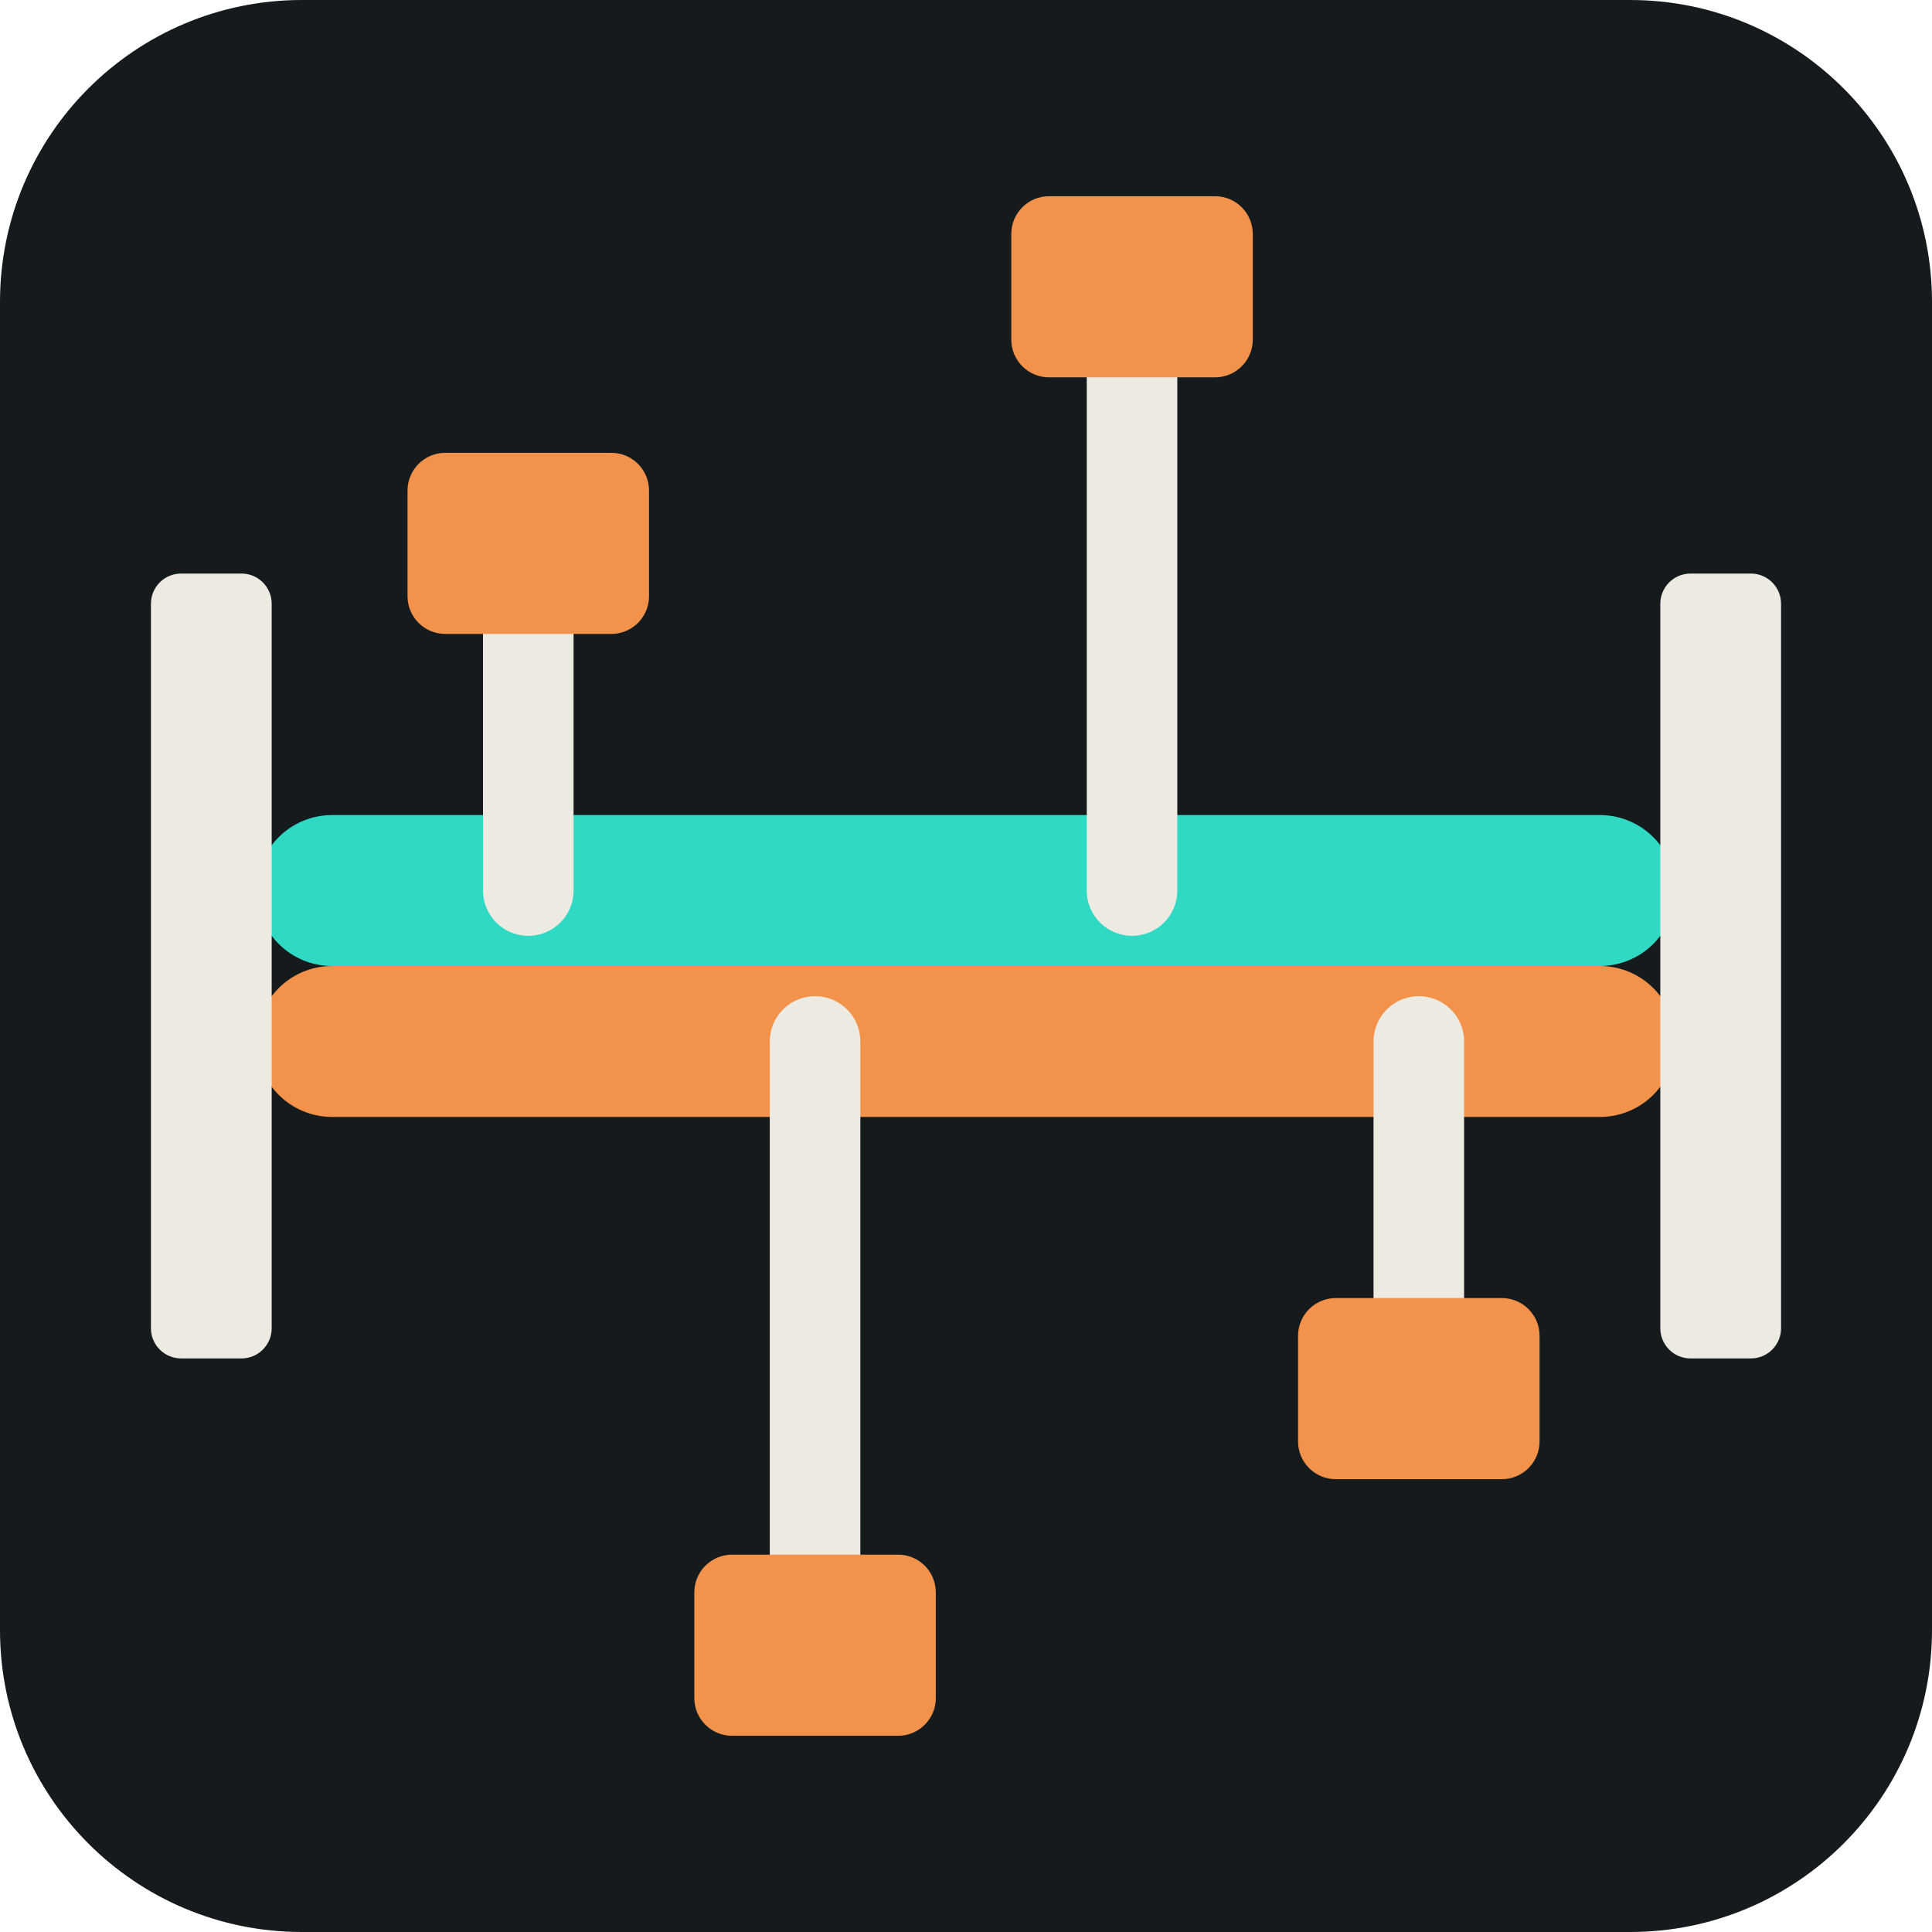
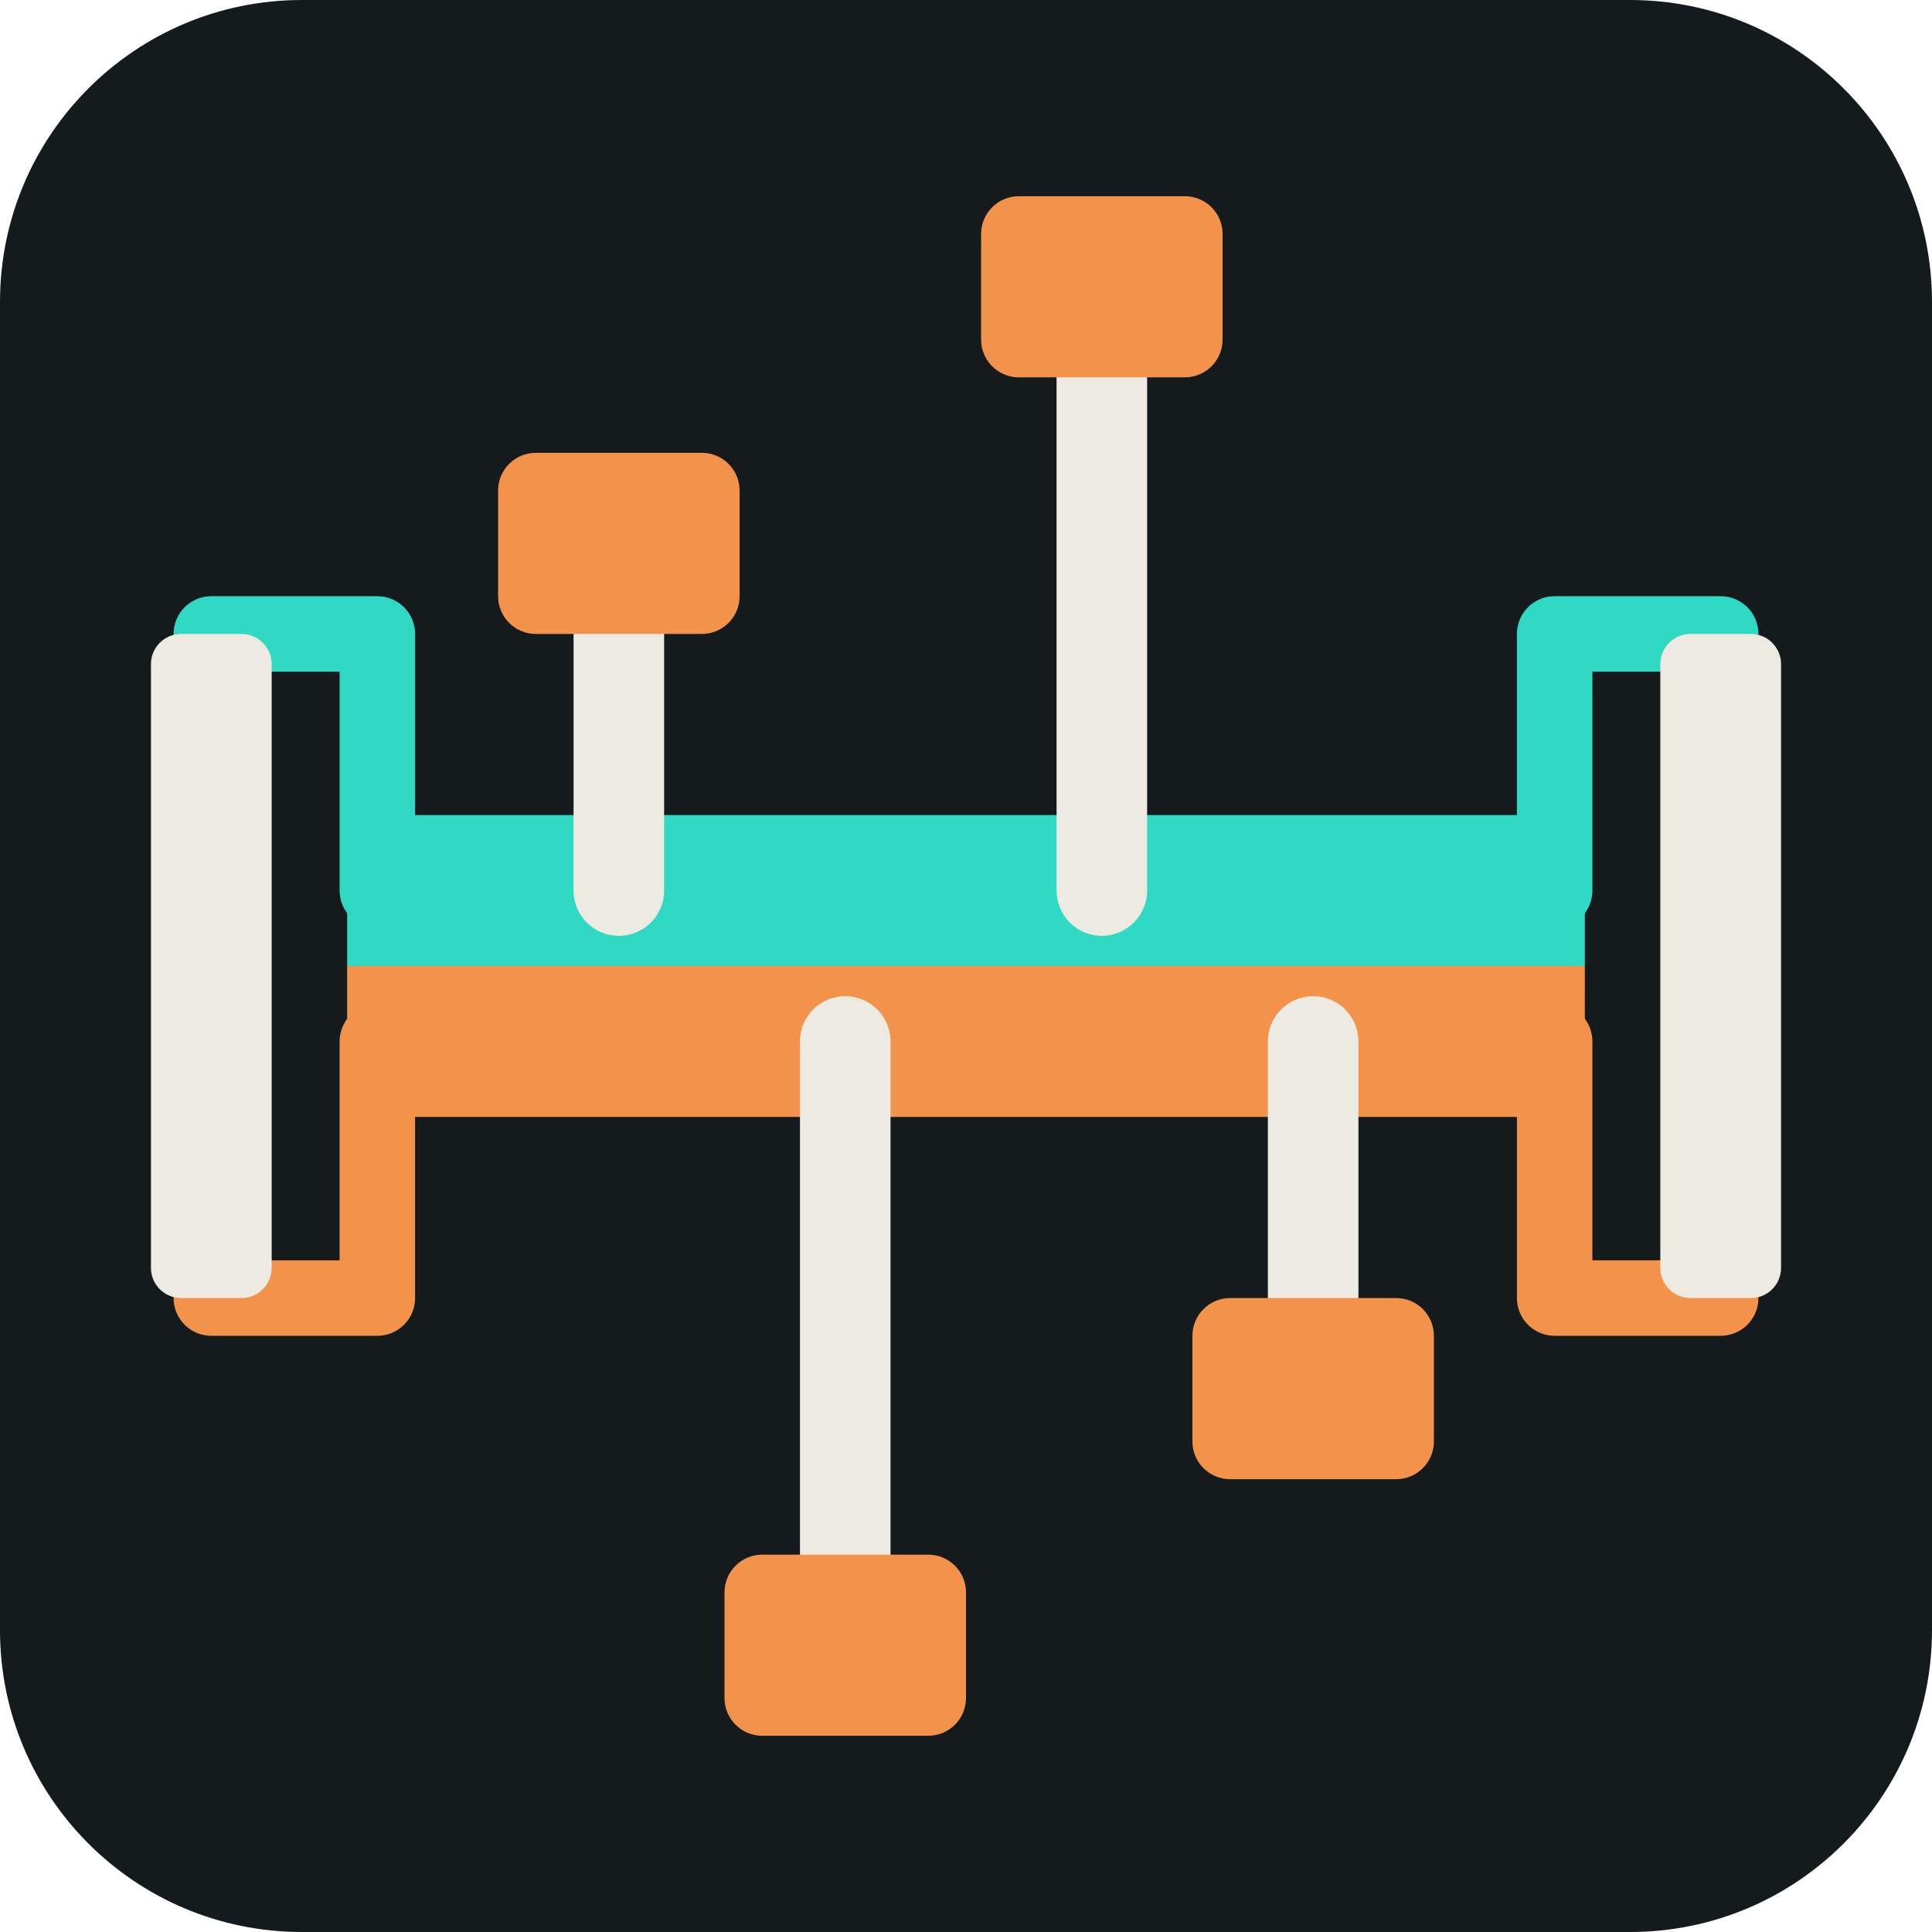
<svg xmlns="http://www.w3.org/2000/svg" width="256" height="256" viewBox="0 0 256 256">
  <rect x="0" y="0" width="256" height="256" rx="40" fill="#151b1d" />
-   <line x1="44" y1="118" x2="212" y2="118" stroke="#2FD9C4" stroke-width="20" stroke-linecap="round" />
-   <line x1="44" y1="138" x2="212" y2="138" stroke="#F2924B" stroke-width="20" stroke-linecap="round" />
-   <line x1="70" y1="118" x2="70" y2="84" stroke="#EDEAE2" stroke-width="12" stroke-linecap="round" />
-   <line x1="108" y1="138" x2="108" y2="206" stroke="#EDEAE2" stroke-width="12" stroke-linecap="round" />
-   <line x1="150" y1="118" x2="150" y2="50" stroke="#EDEAE2" stroke-width="12" stroke-linecap="round" />
-   <line x1="188" y1="138" x2="188" y2="172" stroke="#EDEAE2" stroke-width="12" stroke-linecap="round" />
-   <rect x="54" y="60" width="32" height="24" rx="5" fill="#F2924B" />
-   <rect x="92" y="206" width="32" height="24" rx="5" fill="#F2924B" />
-   <rect x="134" y="26" width="32" height="24" rx="5" fill="#F2924B" />
-   <rect x="172" y="172" width="32" height="24" rx="5" fill="#F2924B" />
-   <rect x="20" y="76" width="16" height="104" rx="4" fill="#EDEAE2" />
-   <rect x="220" y="76" width="16" height="104" rx="4" fill="#EDEAE2" />
+   <path d="M50,118 V84 H28" fill="none" stroke="#2FD9C4" stroke-width="10" stroke-linecap="round" stroke-linejoin="round" />
+   <path d="M206,118 V84 H228" fill="none" stroke="#2FD9C4" stroke-width="10" stroke-linecap="round" stroke-linejoin="round" />
+   <path d="M50,138 V172 H28" fill="none" stroke="#F2924B" stroke-width="10" stroke-linecap="round" stroke-linejoin="round" />
+   <path d="M206,138 V172 H228" fill="none" stroke="#F2924B" stroke-width="10" stroke-linecap="round" stroke-linejoin="round" />
+   <line x1="46" y1="118" x2="210" y2="118" stroke="#2FD9C4" stroke-width="20" />
+   <line x1="46" y1="138" x2="210" y2="138" stroke="#F2924B" stroke-width="20" />
+   <line x1="82" y1="118" x2="82" y2="84" stroke="#EDEAE2" stroke-width="12" stroke-linecap="round" />
+   <line x1="112" y1="138" x2="112" y2="206" stroke="#EDEAE2" stroke-width="12" stroke-linecap="round" />
+   <line x1="146" y1="118" x2="146" y2="50" stroke="#EDEAE2" stroke-width="12" stroke-linecap="round" />
+   <line x1="174" y1="138" x2="174" y2="172" stroke="#EDEAE2" stroke-width="12" stroke-linecap="round" />
+   <rect x="66" y="60" width="32" height="24" rx="5" fill="#F2924B" />
+   <rect x="96" y="206" width="32" height="24" rx="5" fill="#F2924B" />
+   <rect x="130" y="26" width="32" height="24" rx="5" fill="#F2924B" />
+   <rect x="158" y="172" width="32" height="24" rx="5" fill="#F2924B" />
+   <rect x="20" y="84" width="16" height="88" rx="4" fill="#EDEAE2" />
+   <rect x="220" y="84" width="16" height="88" rx="4" fill="#EDEAE2" />
</svg>
